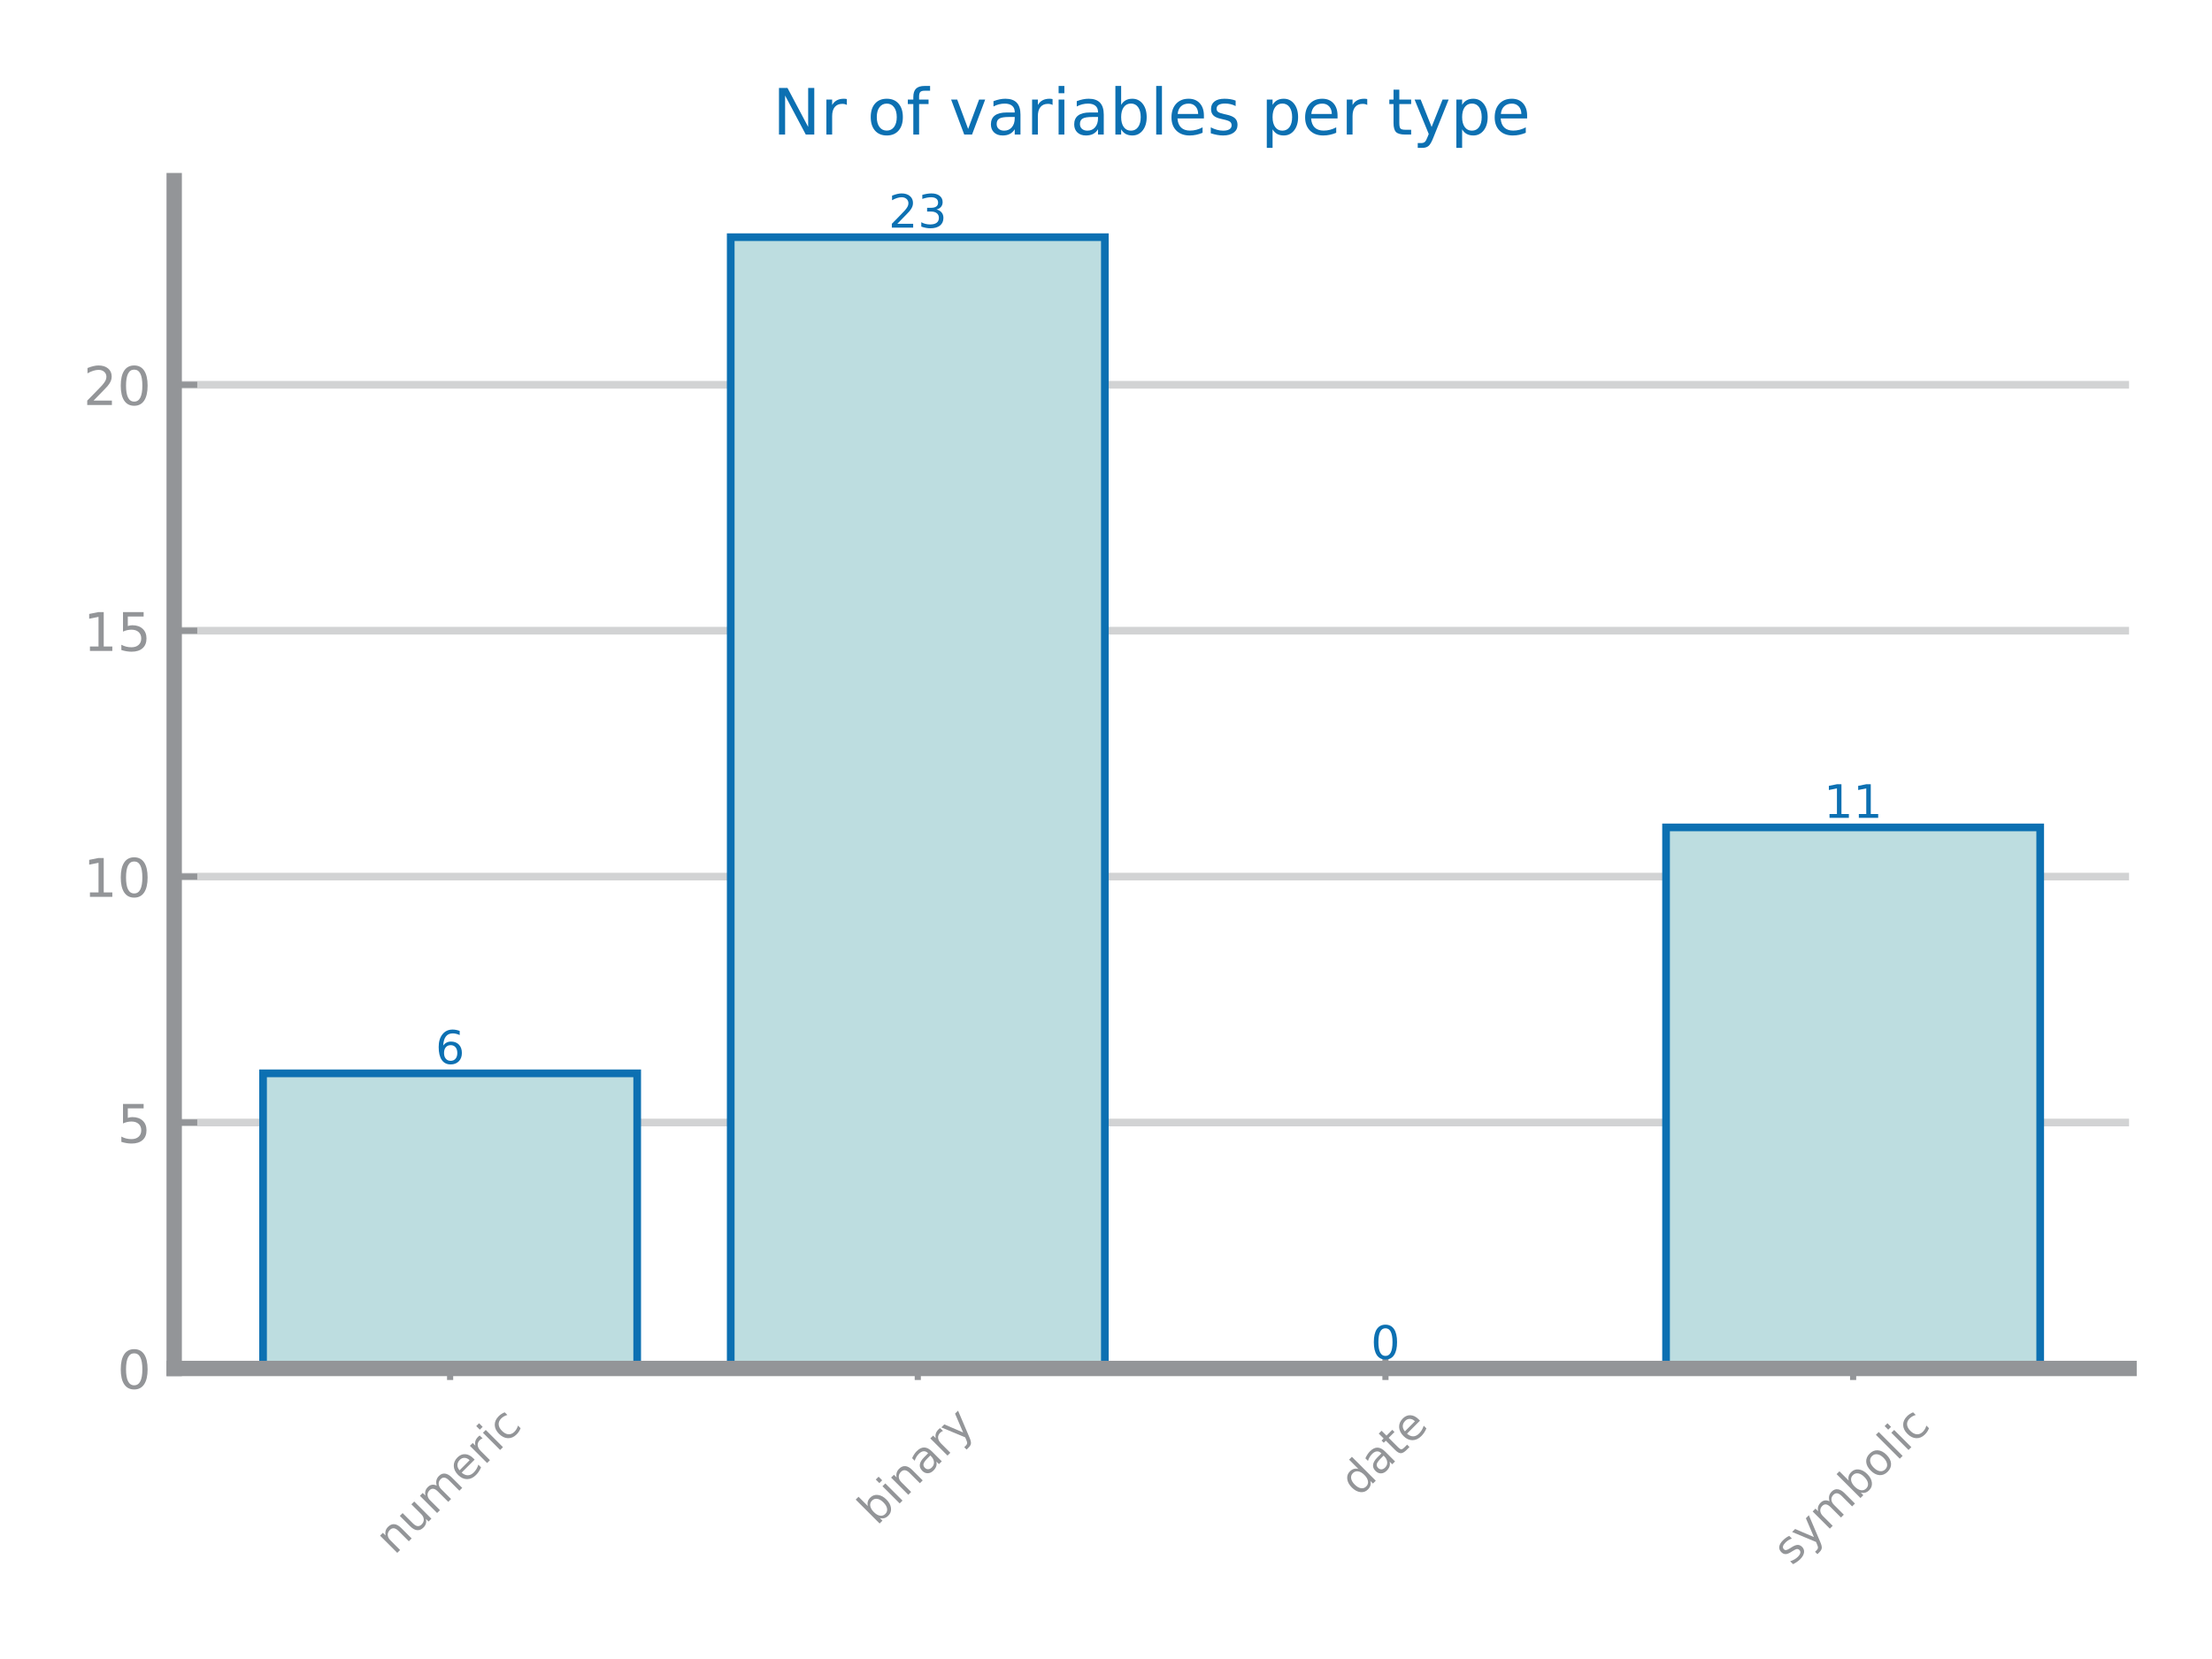
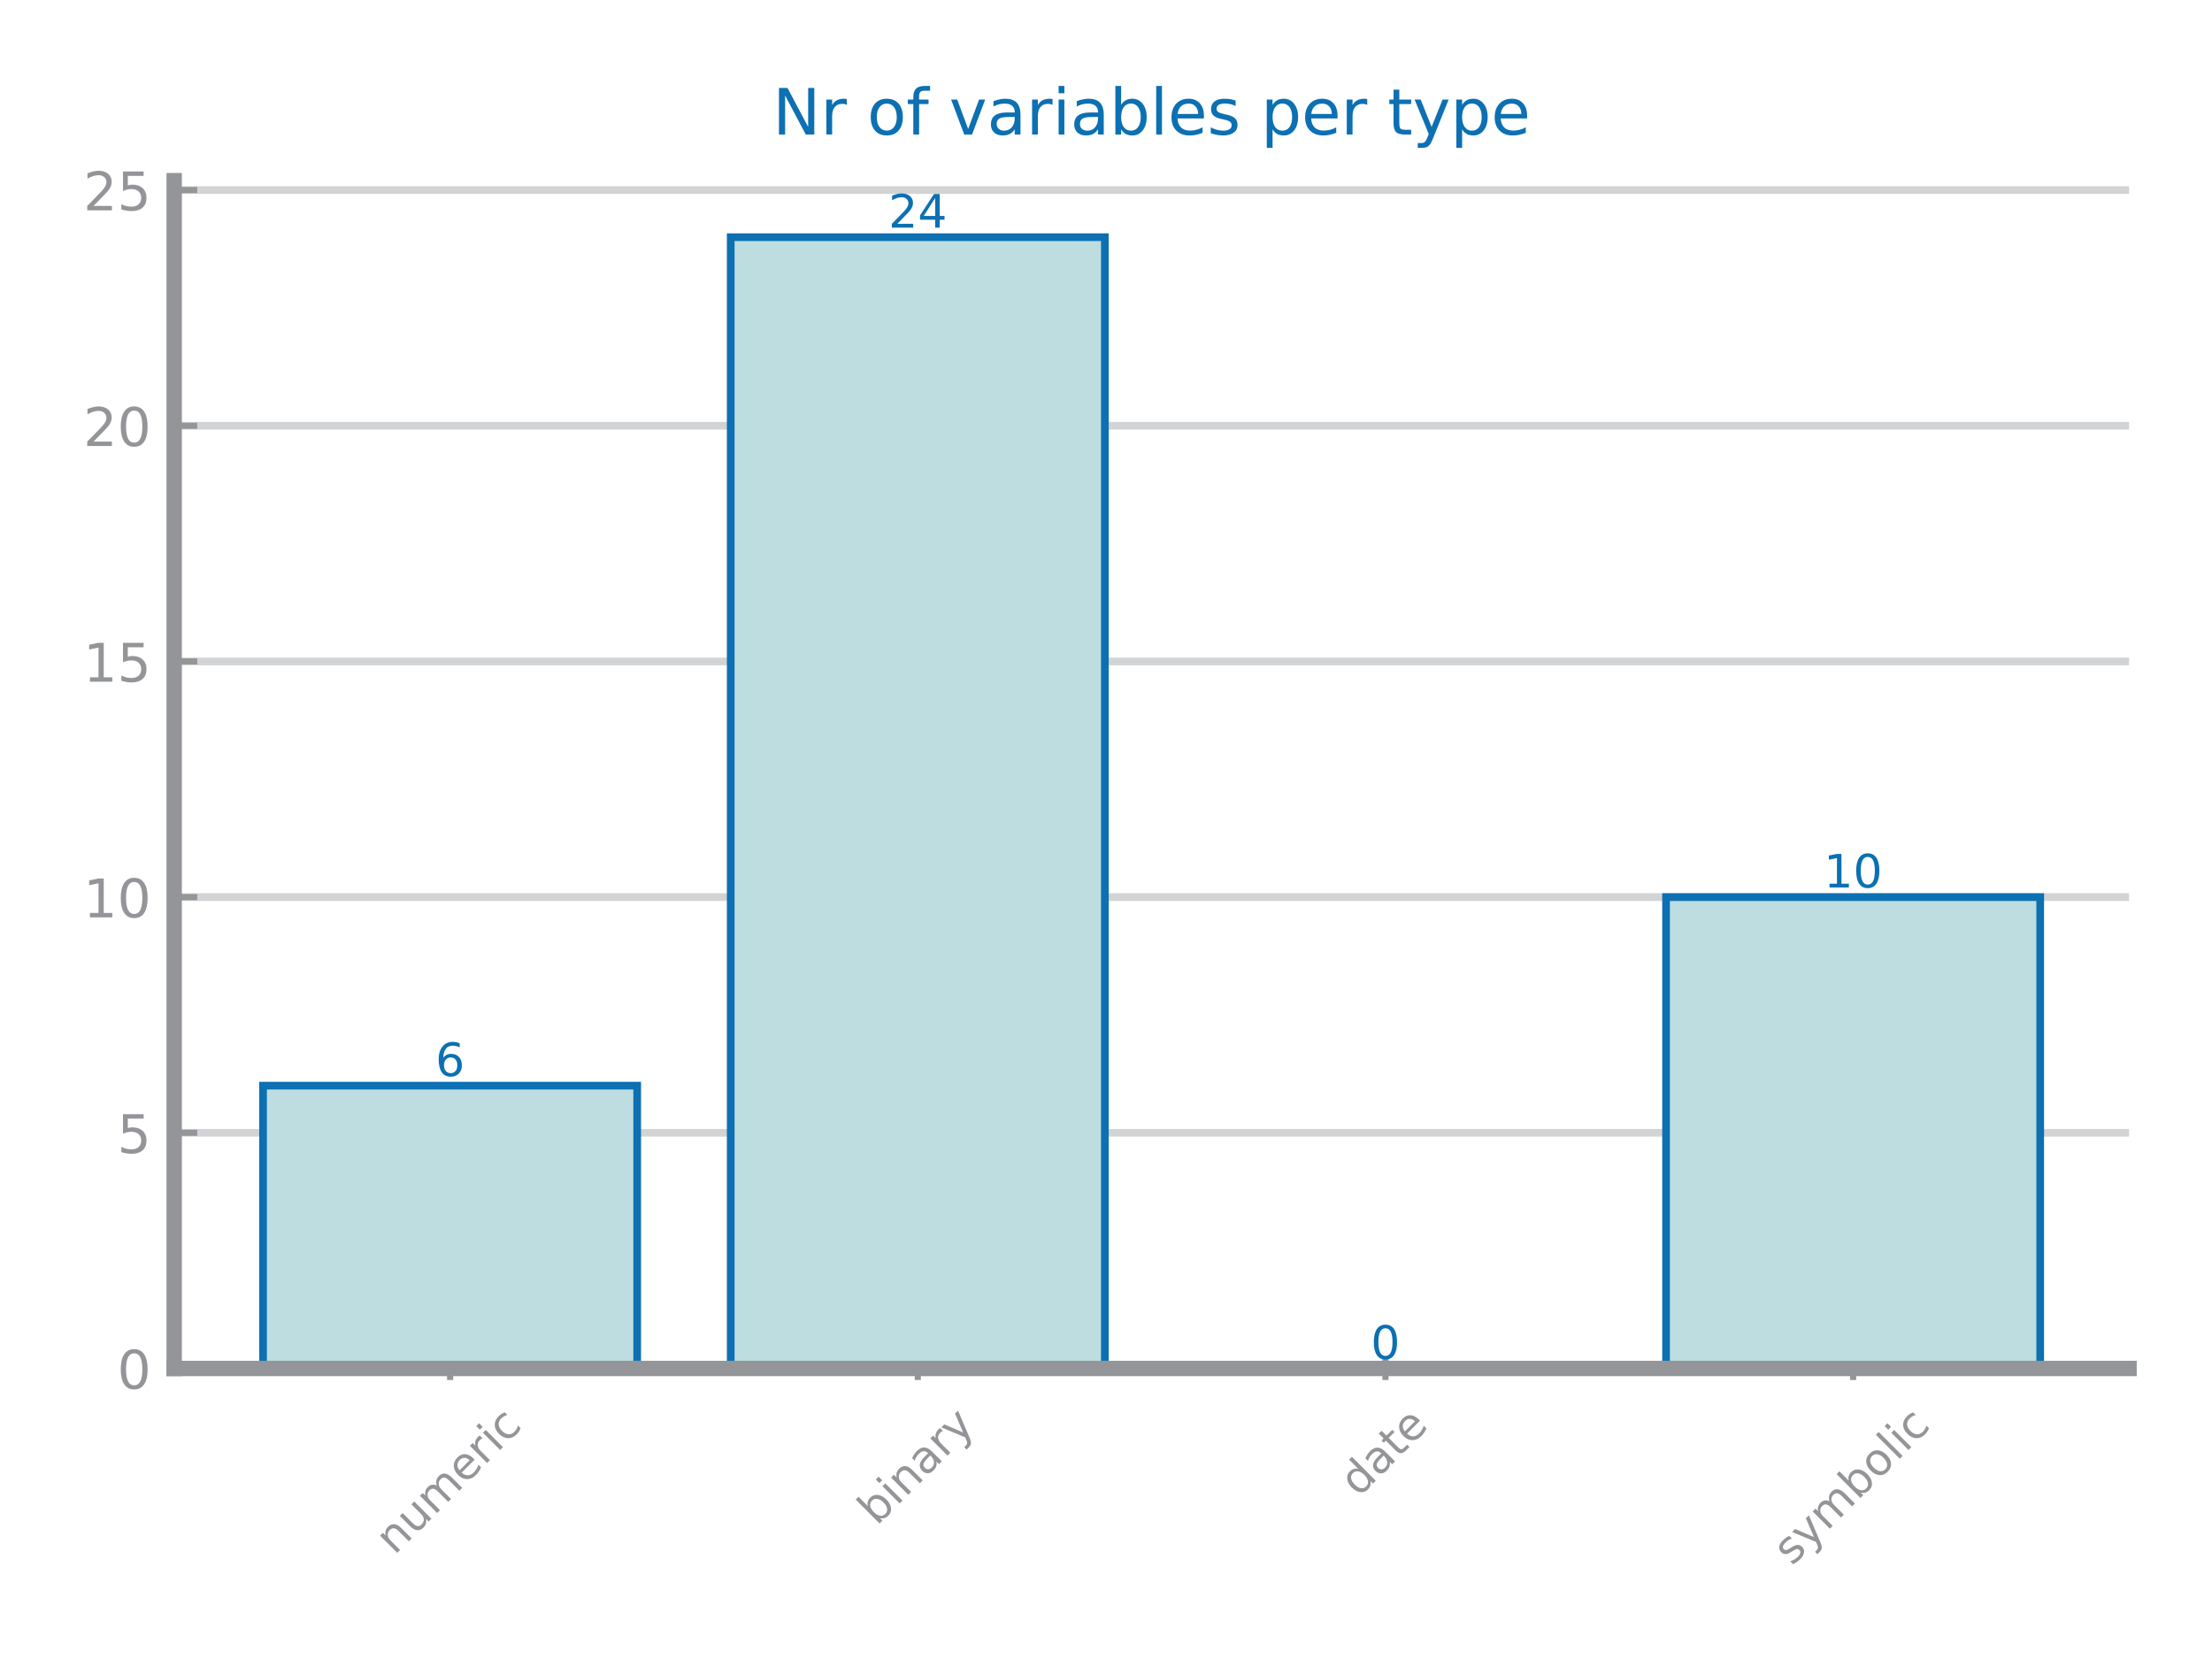
<svg xmlns="http://www.w3.org/2000/svg" xmlns:xlink="http://www.w3.org/1999/xlink" width="288pt" height="216pt" viewBox="0 0 288 216" version="1.1">
  <defs>
    <style type="text/css">*{stroke-linejoin: round; stroke-linecap: butt}</style>
  </defs>
  <g id="figure_1">
    <g id="patch_1">
      <path d="M 0 216  L 288 216  L 288 0  L 0 0  z " style="fill: #ffffff" />
    </g>
    <g id="axes_1">
      <g id="patch_2">
        <path d="M 22.68 178.172  L 277.2 178.172  L 277.2 23.52  L 22.68 23.52  z " style="fill: #ffffff" />
      </g>
      <g id="matplotlib.axis_1">
        <g id="xtick_1">
          <g id="line2d_1">
            <defs>
-               <path id="mdaf7bc364d" d="M 0 1.5  L 0 -1.5  " style="stroke: #939598; stroke-width: 0.8" />
+               <path id="m8019f97fbc" d="M 0 1.5  L 0 -1.5  " style="stroke: #939598; stroke-width: 0.8" />
            </defs>
            <g>
-               <use xlink:href="#mdaf7bc364d" x="58.605" y="178.172" style="fill: #939598; stroke: #939598; stroke-width: 0.8" />
+               <use xlink:href="#m8019f97fbc" x="58.605" y="178.172" style="fill: #939598; stroke: #939598; stroke-width: 0.8" />
            </g>
          </g>
          <g id="text_1">
            <g style="fill: #939598" transform="translate(51.35075 202.5506) rotate(-45) scale(0.0579 -0.0579)">
              <defs>
                <path id="DejaVuSans-6e" d="M 3513 2113  L 3513 0  L 2938 0  L 2938 2094  Q 2938 2591 2744 2837  Q 2550 3084 2163 3084  Q 1697 3084 1428 2787  Q 1159 2491 1159 1978  L 1159 0  L 581 0  L 581 3500  L 1159 3500  L 1159 2956  Q 1366 3272 1645 3428  Q 1925 3584 2291 3584  Q 2894 3584 3203 3211  Q 3513 2838 3513 2113  z " transform="scale(0.015625)" />
                <path id="DejaVuSans-75" d="M 544 1381  L 544 3500  L 1119 3500  L 1119 1403  Q 1119 906 1312 657  Q 1506 409 1894 409  Q 2359 409 2629 706  Q 2900 1003 2900 1516  L 2900 3500  L 3475 3500  L 3475 0  L 2900 0  L 2900 538  Q 2691 219 2414 64  Q 2138 -91 1772 -91  Q 1169 -91 856 284  Q 544 659 544 1381  z M 1991 3584  L 1991 3584  z " transform="scale(0.015625)" />
                <path id="DejaVuSans-6d" d="M 3328 2828  Q 3544 3216 3844 3400  Q 4144 3584 4550 3584  Q 5097 3584 5394 3201  Q 5691 2819 5691 2113  L 5691 0  L 5113 0  L 5113 2094  Q 5113 2597 4934 2840  Q 4756 3084 4391 3084  Q 3944 3084 3684 2787  Q 3425 2491 3425 1978  L 3425 0  L 2847 0  L 2847 2094  Q 2847 2600 2669 2842  Q 2491 3084 2119 3084  Q 1678 3084 1418 2786  Q 1159 2488 1159 1978  L 1159 0  L 581 0  L 581 3500  L 1159 3500  L 1159 2956  Q 1356 3278 1631 3431  Q 1906 3584 2284 3584  Q 2666 3584 2933 3390  Q 3200 3197 3328 2828  z " transform="scale(0.015625)" />
                <path id="DejaVuSans-65" d="M 3597 1894  L 3597 1613  L 953 1613  Q 991 1019 1311 708  Q 1631 397 2203 397  Q 2534 397 2845 478  Q 3156 559 3463 722  L 3463 178  Q 3153 47 2828 -22  Q 2503 -91 2169 -91  Q 1331 -91 842 396  Q 353 884 353 1716  Q 353 2575 817 3079  Q 1281 3584 2069 3584  Q 2775 3584 3186 3129  Q 3597 2675 3597 1894  z M 3022 2063  Q 3016 2534 2758 2815  Q 2500 3097 2075 3097  Q 1594 3097 1305 2825  Q 1016 2553 972 2059  L 3022 2063  z " transform="scale(0.015625)" />
                <path id="DejaVuSans-72" d="M 2631 2963  Q 2534 3019 2420 3045  Q 2306 3072 2169 3072  Q 1681 3072 1420 2755  Q 1159 2438 1159 1844  L 1159 0  L 581 0  L 581 3500  L 1159 3500  L 1159 2956  Q 1341 3275 1631 3429  Q 1922 3584 2338 3584  Q 2397 3584 2469 3576  Q 2541 3569 2628 3553  L 2631 2963  z " transform="scale(0.015625)" />
                <path id="DejaVuSans-69" d="M 603 3500  L 1178 3500  L 1178 0  L 603 0  L 603 3500  z M 603 4863  L 1178 4863  L 1178 4134  L 603 4134  L 603 4863  z " transform="scale(0.015625)" />
                <path id="DejaVuSans-63" d="M 3122 3366  L 3122 2828  Q 2878 2963 2633 3030  Q 2388 3097 2138 3097  Q 1578 3097 1268 2742  Q 959 2388 959 1747  Q 959 1106 1268 751  Q 1578 397 2138 397  Q 2388 397 2633 464  Q 2878 531 3122 666  L 3122 134  Q 2881 22 2623 -34  Q 2366 -91 2075 -91  Q 1284 -91 818 406  Q 353 903 353 1747  Q 353 2603 823 3093  Q 1294 3584 2113 3584  Q 2378 3584 2631 3529  Q 2884 3475 3122 3366  z " transform="scale(0.015625)" />
              </defs>
              <use xlink:href="#DejaVuSans-6e" />
              <use xlink:href="#DejaVuSans-75" x="63.379" />
              <use xlink:href="#DejaVuSans-6d" x="126.758" />
              <use xlink:href="#DejaVuSans-65" x="224.17" />
              <use xlink:href="#DejaVuSans-72" x="285.693" />
              <use xlink:href="#DejaVuSans-69" x="326.807" />
              <use xlink:href="#DejaVuSans-63" x="354.59" />
            </g>
          </g>
        </g>
        <g id="xtick_2">
          <g id="line2d_2">
            <g>
-               <use xlink:href="#mdaf7bc364d" x="119.495" y="178.172" style="fill: #939598; stroke: #939598; stroke-width: 0.8" />
+               <use xlink:href="#m8019f97fbc" x="119.495" y="178.172" style="fill: #939598; stroke: #939598; stroke-width: 0.8" />
            </g>
          </g>
          <g id="text_2">
            <g style="fill: #939598" transform="translate(114.1515 198.729) rotate(-45) scale(0.0579 -0.0579)">
              <defs>
                <path id="DejaVuSans-62" d="M 3116 1747  Q 3116 2381 2855 2742  Q 2594 3103 2138 3103  Q 1681 3103 1420 2742  Q 1159 2381 1159 1747  Q 1159 1113 1420 752  Q 1681 391 2138 391  Q 2594 391 2855 752  Q 3116 1113 3116 1747  z M 1159 2969  Q 1341 3281 1617 3432  Q 1894 3584 2278 3584  Q 2916 3584 3314 3078  Q 3713 2572 3713 1747  Q 3713 922 3314 415  Q 2916 -91 2278 -91  Q 1894 -91 1617 61  Q 1341 213 1159 525  L 1159 0  L 581 0  L 581 4863  L 1159 4863  L 1159 2969  z " transform="scale(0.015625)" />
                <path id="DejaVuSans-61" d="M 2194 1759  Q 1497 1759 1228 1600  Q 959 1441 959 1056  Q 959 750 1161 570  Q 1363 391 1709 391  Q 2188 391 2477 730  Q 2766 1069 2766 1631  L 2766 1759  L 2194 1759  z M 3341 1997  L 3341 0  L 2766 0  L 2766 531  Q 2569 213 2275 61  Q 1981 -91 1556 -91  Q 1019 -91 701 211  Q 384 513 384 1019  Q 384 1609 779 1909  Q 1175 2209 1959 2209  L 2766 2209  L 2766 2266  Q 2766 2663 2505 2880  Q 2244 3097 1772 3097  Q 1472 3097 1187 3025  Q 903 2953 641 2809  L 641 3341  Q 956 3463 1253 3523  Q 1550 3584 1831 3584  Q 2591 3584 2966 3190  Q 3341 2797 3341 1997  z " transform="scale(0.015625)" />
                <path id="DejaVuSans-79" d="M 2059 -325  Q 1816 -950 1584 -1140  Q 1353 -1331 966 -1331  L 506 -1331  L 506 -850  L 844 -850  Q 1081 -850 1212 -737  Q 1344 -625 1503 -206  L 1606 56  L 191 3500  L 800 3500  L 1894 763  L 2988 3500  L 3597 3500  L 2059 -325  z " transform="scale(0.015625)" />
              </defs>
              <use xlink:href="#DejaVuSans-62" />
              <use xlink:href="#DejaVuSans-69" x="63.477" />
              <use xlink:href="#DejaVuSans-6e" x="91.26" />
              <use xlink:href="#DejaVuSans-61" x="154.639" />
              <use xlink:href="#DejaVuSans-72" x="215.918" />
              <use xlink:href="#DejaVuSans-79" x="257.031" />
            </g>
          </g>
        </g>
        <g id="xtick_3">
          <g id="line2d_3">
            <g>
-               <use xlink:href="#mdaf7bc364d" x="180.385" y="178.172" style="fill: #939598; stroke: #939598; stroke-width: 0.8" />
+               <use xlink:href="#m8019f97fbc" x="180.385" y="178.172" style="fill: #939598; stroke: #939598; stroke-width: 0.8" />
            </g>
          </g>
          <g id="text_3">
            <g style="fill: #939598" transform="translate(176.8986 195.0148) rotate(-45) scale(0.0579 -0.0579)">
              <defs>
                <path id="DejaVuSans-64" d="M 2906 2969  L 2906 4863  L 3481 4863  L 3481 0  L 2906 0  L 2906 525  Q 2725 213 2448 61  Q 2172 -91 1784 -91  Q 1150 -91 751 415  Q 353 922 353 1747  Q 353 2572 751 3078  Q 1150 3584 1784 3584  Q 2172 3584 2448 3432  Q 2725 3281 2906 2969  z M 947 1747  Q 947 1113 1208 752  Q 1469 391 1925 391  Q 2381 391 2643 752  Q 2906 1113 2906 1747  Q 2906 2381 2643 2742  Q 2381 3103 1925 3103  Q 1469 3103 1208 2742  Q 947 2381 947 1747  z " transform="scale(0.015625)" />
                <path id="DejaVuSans-74" d="M 1172 4494  L 1172 3500  L 2356 3500  L 2356 3053  L 1172 3053  L 1172 1153  Q 1172 725 1289 603  Q 1406 481 1766 481  L 2356 481  L 2356 0  L 1766 0  Q 1100 0 847 248  Q 594 497 594 1153  L 594 3053  L 172 3053  L 172 3500  L 594 3500  L 594 4494  L 1172 4494  z " transform="scale(0.015625)" />
              </defs>
              <use xlink:href="#DejaVuSans-64" />
              <use xlink:href="#DejaVuSans-61" x="63.477" />
              <use xlink:href="#DejaVuSans-74" x="124.756" />
              <use xlink:href="#DejaVuSans-65" x="163.965" />
            </g>
          </g>
        </g>
        <g id="xtick_4">
          <g id="line2d_4">
            <g>
-               <use xlink:href="#mdaf7bc364d" x="241.275" y="178.172" style="fill: #939598; stroke: #939598; stroke-width: 0.8" />
+               <use xlink:href="#m8019f97fbc" x="241.275" y="178.172" style="fill: #939598; stroke: #939598; stroke-width: 0.8" />
            </g>
          </g>
          <g id="text_4">
            <g style="fill: #939598" transform="translate(233.3176 203.9567) rotate(-45) scale(0.0579 -0.0579)">
              <defs>
                <path id="DejaVuSans-73" d="M 2834 3397  L 2834 2853  Q 2591 2978 2328 3040  Q 2066 3103 1784 3103  Q 1356 3103 1142 2972  Q 928 2841 928 2578  Q 928 2378 1081 2264  Q 1234 2150 1697 2047  L 1894 2003  Q 2506 1872 2764 1633  Q 3022 1394 3022 966  Q 3022 478 2636 193  Q 2250 -91 1575 -91  Q 1294 -91 989 -36  Q 684 19 347 128  L 347 722  Q 666 556 975 473  Q 1284 391 1588 391  Q 1994 391 2212 530  Q 2431 669 2431 922  Q 2431 1156 2273 1281  Q 2116 1406 1581 1522  L 1381 1569  Q 847 1681 609 1914  Q 372 2147 372 2553  Q 372 3047 722 3315  Q 1072 3584 1716 3584  Q 2034 3584 2315 3537  Q 2597 3491 2834 3397  z " transform="scale(0.015625)" />
                <path id="DejaVuSans-6f" d="M 1959 3097  Q 1497 3097 1228 2736  Q 959 2375 959 1747  Q 959 1119 1226 758  Q 1494 397 1959 397  Q 2419 397 2687 759  Q 2956 1122 2956 1747  Q 2956 2369 2687 2733  Q 2419 3097 1959 3097  z M 1959 3584  Q 2709 3584 3137 3096  Q 3566 2609 3566 1747  Q 3566 888 3137 398  Q 2709 -91 1959 -91  Q 1206 -91 779 398  Q 353 888 353 1747  Q 353 2609 779 3096  Q 1206 3584 1959 3584  z " transform="scale(0.015625)" />
                <path id="DejaVuSans-6c" d="M 603 4863  L 1178 4863  L 1178 0  L 603 0  L 603 4863  z " transform="scale(0.015625)" />
              </defs>
              <use xlink:href="#DejaVuSans-73" />
              <use xlink:href="#DejaVuSans-79" x="52.1" />
              <use xlink:href="#DejaVuSans-6d" x="111.279" />
              <use xlink:href="#DejaVuSans-62" x="208.691" />
              <use xlink:href="#DejaVuSans-6f" x="272.168" />
              <use xlink:href="#DejaVuSans-6c" x="333.35" />
              <use xlink:href="#DejaVuSans-69" x="361.133" />
              <use xlink:href="#DejaVuSans-63" x="388.916" />
            </g>
          </g>
        </g>
      </g>
      <g id="matplotlib.axis_2">
        <g id="ytick_1">
          <g id="line2d_5">
-             <path d="M 22.68 178.172  L 277.2 178.172  " clip-path="url(#p9d71a5cc10)" style="fill: none; stroke: #d2d3d4; stroke-linecap: square" />
+             <path d="M 22.68 178.172  L 277.2 178.172  " clip-path="url(#p48463e39d8)" style="fill: none; stroke: #d2d3d4; stroke-linecap: square" />
          </g>
          <g id="line2d_6">
            <defs>
-               <path id="ma5fc318464" d="M 0 0  L 3 0  " style="stroke: #939598; stroke-width: 0.8" />
+               <path id="m72a0c82c5f" d="M 0 0  L 3 0  " style="stroke: #939598; stroke-width: 0.8" />
            </defs>
            <g>
-               <use xlink:href="#ma5fc318464" x="22.68" y="178.172" style="fill: #939598; stroke: #939598; stroke-width: 0.8" />
+               <use xlink:href="#m72a0c82c5f" x="22.68" y="178.172" style="fill: #939598; stroke: #939598; stroke-width: 0.8" />
            </g>
          </g>
          <g id="text_5">
            <g style="fill: #939598" transform="translate(15.26442 180.8082) scale(0.0694 -0.0694)">
              <defs>
                <path id="DejaVuSans-30" d="M 2034 4250  Q 1547 4250 1301 3770  Q 1056 3291 1056 2328  Q 1056 1369 1301 889  Q 1547 409 2034 409  Q 2525 409 2770 889  Q 3016 1369 3016 2328  Q 3016 3291 2770 3770  Q 2525 4250 2034 4250  z M 2034 4750  Q 2819 4750 3233 4129  Q 3647 3509 3647 2328  Q 3647 1150 3233 529  Q 2819 -91 2034 -91  Q 1250 -91 836 529  Q 422 1150 422 2328  Q 422 3509 836 4129  Q 1250 4750 2034 4750  z " transform="scale(0.015625)" />
              </defs>
              <use xlink:href="#DejaVuSans-30" />
            </g>
          </g>
        </g>
        <g id="ytick_2">
          <g id="line2d_7">
-             <path d="M 22.68 146.153  L 277.2 146.153  " clip-path="url(#p9d71a5cc10)" style="fill: none; stroke: #d2d3d4; stroke-linecap: square" />
+             <path d="M 22.68 147.487  L 277.2 147.487  " clip-path="url(#p48463e39d8)" style="fill: none; stroke: #d2d3d4; stroke-linecap: square" />
          </g>
          <g id="line2d_8">
            <g>
-               <use xlink:href="#ma5fc318464" x="22.68" y="146.153" style="fill: #939598; stroke: #939598; stroke-width: 0.8" />
+               <use xlink:href="#m72a0c82c5f" x="22.68" y="147.487" style="fill: #939598; stroke: #939598; stroke-width: 0.8" />
            </g>
          </g>
          <g id="text_6">
-             <g style="fill: #939598" transform="translate(15.26442 148.7893) scale(0.0694 -0.0694)">
+             <g style="fill: #939598" transform="translate(15.26442 150.1234) scale(0.0694 -0.0694)">
              <defs>
                <path id="DejaVuSans-35" d="M 691 4666  L 3169 4666  L 3169 4134  L 1269 4134  L 1269 2991  Q 1406 3038 1543 3061  Q 1681 3084 1819 3084  Q 2600 3084 3056 2656  Q 3513 2228 3513 1497  Q 3513 744 3044 326  Q 2575 -91 1722 -91  Q 1428 -91 1123 -41  Q 819 9 494 109  L 494 744  Q 775 591 1075 516  Q 1375 441 1709 441  Q 2250 441 2565 725  Q 2881 1009 2881 1497  Q 2881 1984 2565 2268  Q 2250 2553 1709 2553  Q 1456 2553 1204 2497  Q 953 2441 691 2322  L 691 4666  z " transform="scale(0.015625)" />
              </defs>
              <use xlink:href="#DejaVuSans-35" />
            </g>
          </g>
        </g>
        <g id="ytick_3">
          <g id="line2d_9">
-             <path d="M 22.68 114.134  L 277.2 114.134  " clip-path="url(#p9d71a5cc10)" style="fill: none; stroke: #d2d3d4; stroke-linecap: square" />
+             <path d="M 22.68 116.802  L 277.2 116.802  " clip-path="url(#p48463e39d8)" style="fill: none; stroke: #d2d3d4; stroke-linecap: square" />
          </g>
          <g id="line2d_10">
            <g>
-               <use xlink:href="#ma5fc318464" x="22.68" y="114.134" style="fill: #939598; stroke: #939598; stroke-width: 0.8" />
+               <use xlink:href="#m72a0c82c5f" x="22.68" y="116.802" style="fill: #939598; stroke: #939598; stroke-width: 0.8" />
            </g>
          </g>
          <g id="text_7">
-             <g style="fill: #939598" transform="translate(10.84885 116.7703) scale(0.0694 -0.0694)">
+             <g style="fill: #939598" transform="translate(10.84885 119.4386) scale(0.0694 -0.0694)">
              <defs>
                <path id="DejaVuSans-31" d="M 794 531  L 1825 531  L 1825 4091  L 703 3866  L 703 4441  L 1819 4666  L 2450 4666  L 2450 531  L 3481 531  L 3481 0  L 794 0  L 794 531  z " transform="scale(0.015625)" />
              </defs>
              <use xlink:href="#DejaVuSans-31" />
              <use xlink:href="#DejaVuSans-30" x="63.623" />
            </g>
          </g>
        </g>
        <g id="ytick_4">
          <g id="line2d_11">
-             <path d="M 22.68 82.115  L 277.2 82.115  " clip-path="url(#p9d71a5cc10)" style="fill: none; stroke: #d2d3d4; stroke-linecap: square" />
+             <path d="M 22.68 86.117  L 277.2 86.117  " clip-path="url(#p48463e39d8)" style="fill: none; stroke: #d2d3d4; stroke-linecap: square" />
          </g>
          <g id="line2d_12">
            <g>
-               <use xlink:href="#ma5fc318464" x="22.68" y="82.115" style="fill: #939598; stroke: #939598; stroke-width: 0.8" />
+               <use xlink:href="#m72a0c82c5f" x="22.68" y="86.117" style="fill: #939598; stroke: #939598; stroke-width: 0.8" />
            </g>
          </g>
          <g id="text_8">
-             <g style="fill: #939598" transform="translate(10.84885 84.75136) scale(0.0694 -0.0694)">
+             <g style="fill: #939598" transform="translate(10.84885 88.75373) scale(0.0694 -0.0694)">
              <use xlink:href="#DejaVuSans-31" />
              <use xlink:href="#DejaVuSans-35" x="63.623" />
            </g>
          </g>
        </g>
        <g id="ytick_5">
          <g id="line2d_13">
-             <path d="M 22.68 50.096  L 277.2 50.096  " clip-path="url(#p9d71a5cc10)" style="fill: none; stroke: #d2d3d4; stroke-linecap: square" />
+             <path d="M 22.68 55.432  L 277.2 55.432  " clip-path="url(#p48463e39d8)" style="fill: none; stroke: #d2d3d4; stroke-linecap: square" />
          </g>
          <g id="line2d_14">
            <g>
-               <use xlink:href="#ma5fc318464" x="22.68" y="50.096" style="fill: #939598; stroke: #939598; stroke-width: 0.8" />
+               <use xlink:href="#m72a0c82c5f" x="22.68" y="55.432" style="fill: #939598; stroke: #939598; stroke-width: 0.8" />
            </g>
          </g>
          <g id="text_9">
-             <g style="fill: #939598" transform="translate(10.84885 52.73239) scale(0.0694 -0.0694)">
+             <g style="fill: #939598" transform="translate(10.84885 58.06889) scale(0.0694 -0.0694)">
              <defs>
                <path id="DejaVuSans-32" d="M 1228 531  L 3431 531  L 3431 0  L 469 0  L 469 531  Q 828 903 1448 1529  Q 2069 2156 2228 2338  Q 2531 2678 2651 2914  Q 2772 3150 2772 3378  Q 2772 3750 2511 3984  Q 2250 4219 1831 4219  Q 1534 4219 1204 4116  Q 875 4013 500 3803  L 500 4441  Q 881 4594 1212 4672  Q 1544 4750 1819 4750  Q 2544 4750 2975 4387  Q 3406 4025 3406 3419  Q 3406 3131 3298 2873  Q 3191 2616 2906 2266  Q 2828 2175 2409 1742  Q 1991 1309 1228 531  z " transform="scale(0.015625)" />
              </defs>
              <use xlink:href="#DejaVuSans-32" />
              <use xlink:href="#DejaVuSans-30" x="63.623" />
            </g>
          </g>
        </g>
+         <g id="ytick_6">
+           <g id="line2d_15">
+             <path d="M 22.68 24.747  L 277.2 24.747  " clip-path="url(#p48463e39d8)" style="fill: none; stroke: #d2d3d4; stroke-linecap: square" />
+           </g>
+           <g id="line2d_16">
+             <g>
+               <use xlink:href="#m72a0c82c5f" x="22.68" y="24.747" style="fill: #939598; stroke: #939598; stroke-width: 0.8" />
+             </g>
+           </g>
+           <g id="text_10">
+             <g style="fill: #939598" transform="translate(10.84885 27.38405) scale(0.0694 -0.0694)">
+               <use xlink:href="#DejaVuSans-32" />
+               <use xlink:href="#DejaVuSans-35" x="63.623" />
+             </g>
+           </g>
+         </g>
      </g>
      <g id="patch_3">
-         <path d="M 34.249 178.172  L 82.961 178.172  L 82.961 139.749  L 34.249 139.749  z " clip-path="url(#p9d71a5cc10)" style="fill: #bddde0; stroke: #0c70b2; stroke-linejoin: miter" />
+         <path d="M 34.249 178.172  L 82.961 178.172  L 82.961 141.35  L 34.249 141.35  z " clip-path="url(#p48463e39d8)" style="fill: #bddde0; stroke: #0c70b2; stroke-linejoin: miter" />
      </g>
      <g id="patch_4">
-         <path d="M 95.139 178.172  L 143.851 178.172  L 143.851 30.884  L 95.139 30.884  z " clip-path="url(#p9d71a5cc10)" style="fill: #bddde0; stroke: #0c70b2; stroke-linejoin: miter" />
+         <path d="M 95.139 178.172  L 143.851 178.172  L 143.851 30.884  L 95.139 30.884  z " clip-path="url(#p48463e39d8)" style="fill: #bddde0; stroke: #0c70b2; stroke-linejoin: miter" />
      </g>
      <g id="patch_5">
-         <path d="M 156.029 178.172  L 204.741 178.172  L 204.741 178.172  L 156.029 178.172  z " clip-path="url(#p9d71a5cc10)" style="fill: #bddde0; stroke: #0c70b2; stroke-linejoin: miter" />
+         <path d="M 156.029 178.172  L 204.741 178.172  L 204.741 178.172  L 156.029 178.172  z " clip-path="url(#p48463e39d8)" style="fill: #bddde0; stroke: #0c70b2; stroke-linejoin: miter" />
      </g>
      <g id="patch_6">
-         <path d="M 216.919 178.172  L 265.631 178.172  L 265.631 107.73  L 216.919 107.73  z " clip-path="url(#p9d71a5cc10)" style="fill: #bddde0; stroke: #0c70b2; stroke-linejoin: miter" />
+         <path d="M 216.919 178.172  L 265.631 178.172  L 265.631 116.802  L 216.919 116.802  z " clip-path="url(#p48463e39d8)" style="fill: #bddde0; stroke: #0c70b2; stroke-linejoin: miter" />
      </g>
      <g id="patch_7">
        <path d="M 22.68 178.172  L 22.68 23.52  " style="fill: none; stroke: #939598; stroke-width: 2; stroke-linejoin: miter; stroke-linecap: square" />
      </g>
      <g id="patch_8">
        <path d="M 22.68 178.172  L 277.2 178.172  " style="fill: none; stroke: #939598; stroke-width: 2; stroke-linejoin: miter; stroke-linecap: square" />
      </g>
-       <g id="text_10">
-         <g style="fill: #0c70b2" transform="translate(56.69632 138.501) scale(0.06 -0.06)">
+       <g id="text_11">
+         <g style="fill: #0c70b2" transform="translate(56.69632 140.102) scale(0.06 -0.06)">
          <defs>
            <path id="DejaVuSans-36" d="M 2113 2584  Q 1688 2584 1439 2293  Q 1191 2003 1191 1497  Q 1191 994 1439 701  Q 1688 409 2113 409  Q 2538 409 2786 701  Q 3034 994 3034 1497  Q 3034 2003 2786 2293  Q 2538 2584 2113 2584  z M 3366 4563  L 3366 3988  Q 3128 4100 2886 4159  Q 2644 4219 2406 4219  Q 1781 4219 1451 3797  Q 1122 3375 1075 2522  Q 1259 2794 1537 2939  Q 1816 3084 2150 3084  Q 2853 3084 3261 2657  Q 3669 2231 3669 1497  Q 3669 778 3244 343  Q 2819 -91 2113 -91  Q 1303 -91 875 529  Q 447 1150 447 2328  Q 447 3434 972 4092  Q 1497 4750 2381 4750  Q 2619 4750 2861 4703  Q 3103 4656 3366 4563  z " transform="scale(0.015625)" />
          </defs>
          <use xlink:href="#DejaVuSans-36" />
        </g>
      </g>
-       <g id="text_11">
+       <g id="text_12">
        <g style="fill: #0c70b2" transform="translate(115.6775 29.63655) scale(0.06 -0.06)">
          <defs>
-             <path id="DejaVuSans-33" d="M 2597 2516  Q 3050 2419 3304 2112  Q 3559 1806 3559 1356  Q 3559 666 3084 287  Q 2609 -91 1734 -91  Q 1441 -91 1130 -33  Q 819 25 488 141  L 488 750  Q 750 597 1062 519  Q 1375 441 1716 441  Q 2309 441 2620 675  Q 2931 909 2931 1356  Q 2931 1769 2642 2001  Q 2353 2234 1838 2234  L 1294 2234  L 1294 2753  L 1863 2753  Q 2328 2753 2575 2939  Q 2822 3125 2822 3475  Q 2822 3834 2567 4026  Q 2313 4219 1838 4219  Q 1578 4219 1281 4162  Q 984 4106 628 3988  L 628 4550  Q 988 4650 1302 4700  Q 1616 4750 1894 4750  Q 2613 4750 3031 4423  Q 3450 4097 3450 3541  Q 3450 3153 3228 2886  Q 3006 2619 2597 2516  z " transform="scale(0.015625)" />
+             <path id="DejaVuSans-34" d="M 2419 4116  L 825 1625  L 2419 1625  L 2419 4116  z M 2253 4666  L 3047 4666  L 3047 1625  L 3713 1625  L 3713 1100  L 3047 1100  L 3047 0  L 2419 0  L 2419 1100  L 313 1100  L 313 1709  L 2253 4666  z " transform="scale(0.015625)" />
          </defs>
          <use xlink:href="#DejaVuSans-32" />
-           <use xlink:href="#DejaVuSans-33" x="63.623" />
-         </g>
-       </g>
-       <g id="text_12">
+           <use xlink:href="#DejaVuSans-34" x="63.623" />
+         </g>
+       </g>
+       <g id="text_13">
        <g style="fill: #0c70b2" transform="translate(178.4762 176.9238) scale(0.06 -0.06)">
          <use xlink:href="#DejaVuSans-30" />
        </g>
      </g>
-       <g id="text_13">
-         <g style="fill: #0c70b2" transform="translate(237.4574 106.4821) scale(0.06 -0.06)">
+       <g id="text_14">
+         <g style="fill: #0c70b2" transform="translate(237.4574 115.5541) scale(0.06 -0.06)">
          <use xlink:href="#DejaVuSans-31" />
-           <use xlink:href="#DejaVuSans-31" x="63.623" />
-         </g>
-       </g>
-       <g id="text_14">
+           <use xlink:href="#DejaVuSans-30" x="63.623" />
+         </g>
+       </g>
+       <g id="text_15">
        <g style="fill: #0c70b2" transform="translate(100.6056 17.52) scale(0.0833 -0.0833)">
          <defs>
            <path id="DejaVuSans-4e" d="M 628 4666  L 1478 4666  L 3547 763  L 3547 4666  L 4159 4666  L 4159 0  L 3309 0  L 1241 3903  L 1241 0  L 628 0  L 628 4666  z " transform="scale(0.015625)" />
            <path id="DejaVuSans-20" transform="scale(0.015625)" />
            <path id="DejaVuSans-66" d="M 2375 4863  L 2375 4384  L 1825 4384  Q 1516 4384 1395 4259  Q 1275 4134 1275 3809  L 1275 3500  L 2222 3500  L 2222 3053  L 1275 3053  L 1275 0  L 697 0  L 697 3053  L 147 3053  L 147 3500  L 697 3500  L 697 3744  Q 697 4328 969 4595  Q 1241 4863 1831 4863  L 2375 4863  z " transform="scale(0.015625)" />
            <path id="DejaVuSans-76" d="M 191 3500  L 800 3500  L 1894 563  L 2988 3500  L 3597 3500  L 2284 0  L 1503 0  L 191 3500  z " transform="scale(0.015625)" />
            <path id="DejaVuSans-70" d="M 1159 525  L 1159 -1331  L 581 -1331  L 581 3500  L 1159 3500  L 1159 2969  Q 1341 3281 1617 3432  Q 1894 3584 2278 3584  Q 2916 3584 3314 3078  Q 3713 2572 3713 1747  Q 3713 922 3314 415  Q 2916 -91 2278 -91  Q 1894 -91 1617 61  Q 1341 213 1159 525  z M 3116 1747  Q 3116 2381 2855 2742  Q 2594 3103 2138 3103  Q 1681 3103 1420 2742  Q 1159 2381 1159 1747  Q 1159 1113 1420 752  Q 1681 391 2138 391  Q 2594 391 2855 752  Q 3116 1113 3116 1747  z " transform="scale(0.015625)" />
          </defs>
          <use xlink:href="#DejaVuSans-4e" />
          <use xlink:href="#DejaVuSans-72" x="74.805" />
          <use xlink:href="#DejaVuSans-20" x="115.918" />
          <use xlink:href="#DejaVuSans-6f" x="147.705" />
          <use xlink:href="#DejaVuSans-66" x="208.887" />
          <use xlink:href="#DejaVuSans-20" x="244.092" />
          <use xlink:href="#DejaVuSans-76" x="275.879" />
          <use xlink:href="#DejaVuSans-61" x="335.059" />
          <use xlink:href="#DejaVuSans-72" x="396.338" />
          <use xlink:href="#DejaVuSans-69" x="437.451" />
          <use xlink:href="#DejaVuSans-61" x="465.234" />
          <use xlink:href="#DejaVuSans-62" x="526.514" />
          <use xlink:href="#DejaVuSans-6c" x="589.99" />
          <use xlink:href="#DejaVuSans-65" x="617.773" />
          <use xlink:href="#DejaVuSans-73" x="679.297" />
          <use xlink:href="#DejaVuSans-20" x="731.396" />
          <use xlink:href="#DejaVuSans-70" x="763.184" />
          <use xlink:href="#DejaVuSans-65" x="826.66" />
          <use xlink:href="#DejaVuSans-72" x="888.184" />
          <use xlink:href="#DejaVuSans-20" x="929.297" />
          <use xlink:href="#DejaVuSans-74" x="961.084" />
          <use xlink:href="#DejaVuSans-79" x="1000.293" />
          <use xlink:href="#DejaVuSans-70" x="1059.473" />
          <use xlink:href="#DejaVuSans-65" x="1122.949" />
        </g>
      </g>
    </g>
  </g>
  <defs>
-     <clipPath id="p9d71a5cc10">
+     <clipPath id="p48463e39d8">
      <rect x="22.68" y="23.52" width="254.52" height="154.652" />
    </clipPath>
  </defs>
</svg>
